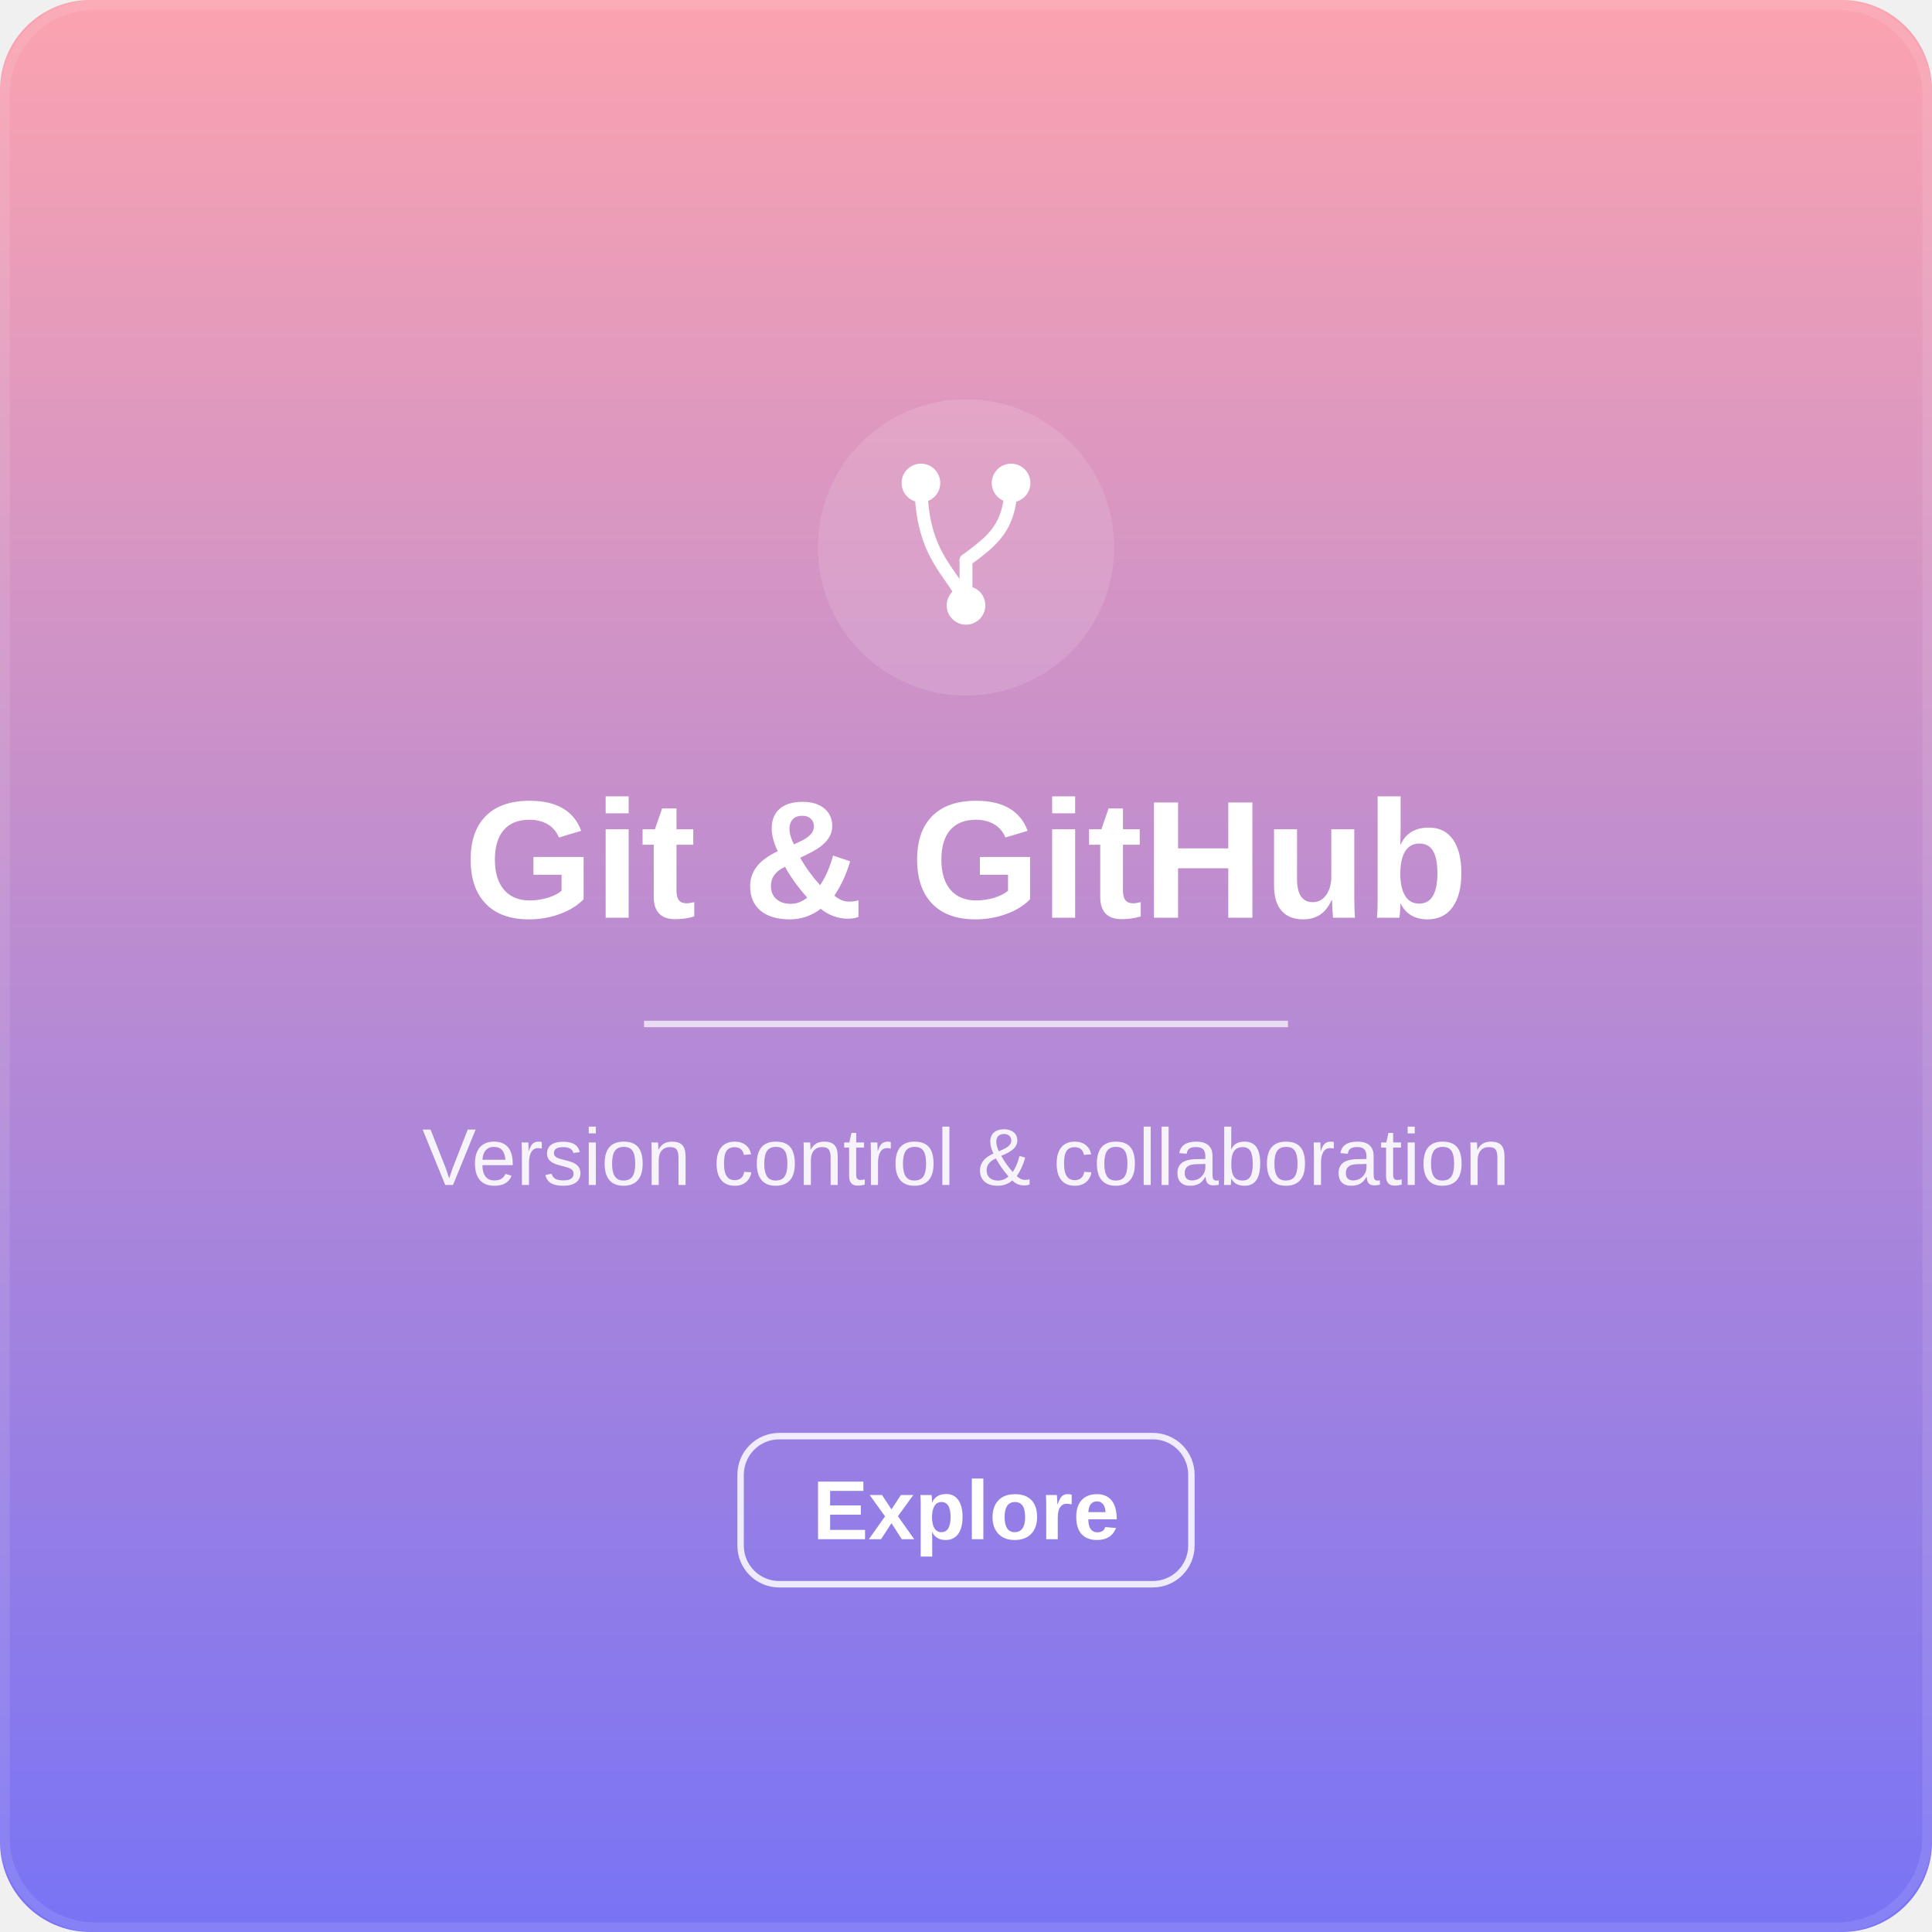
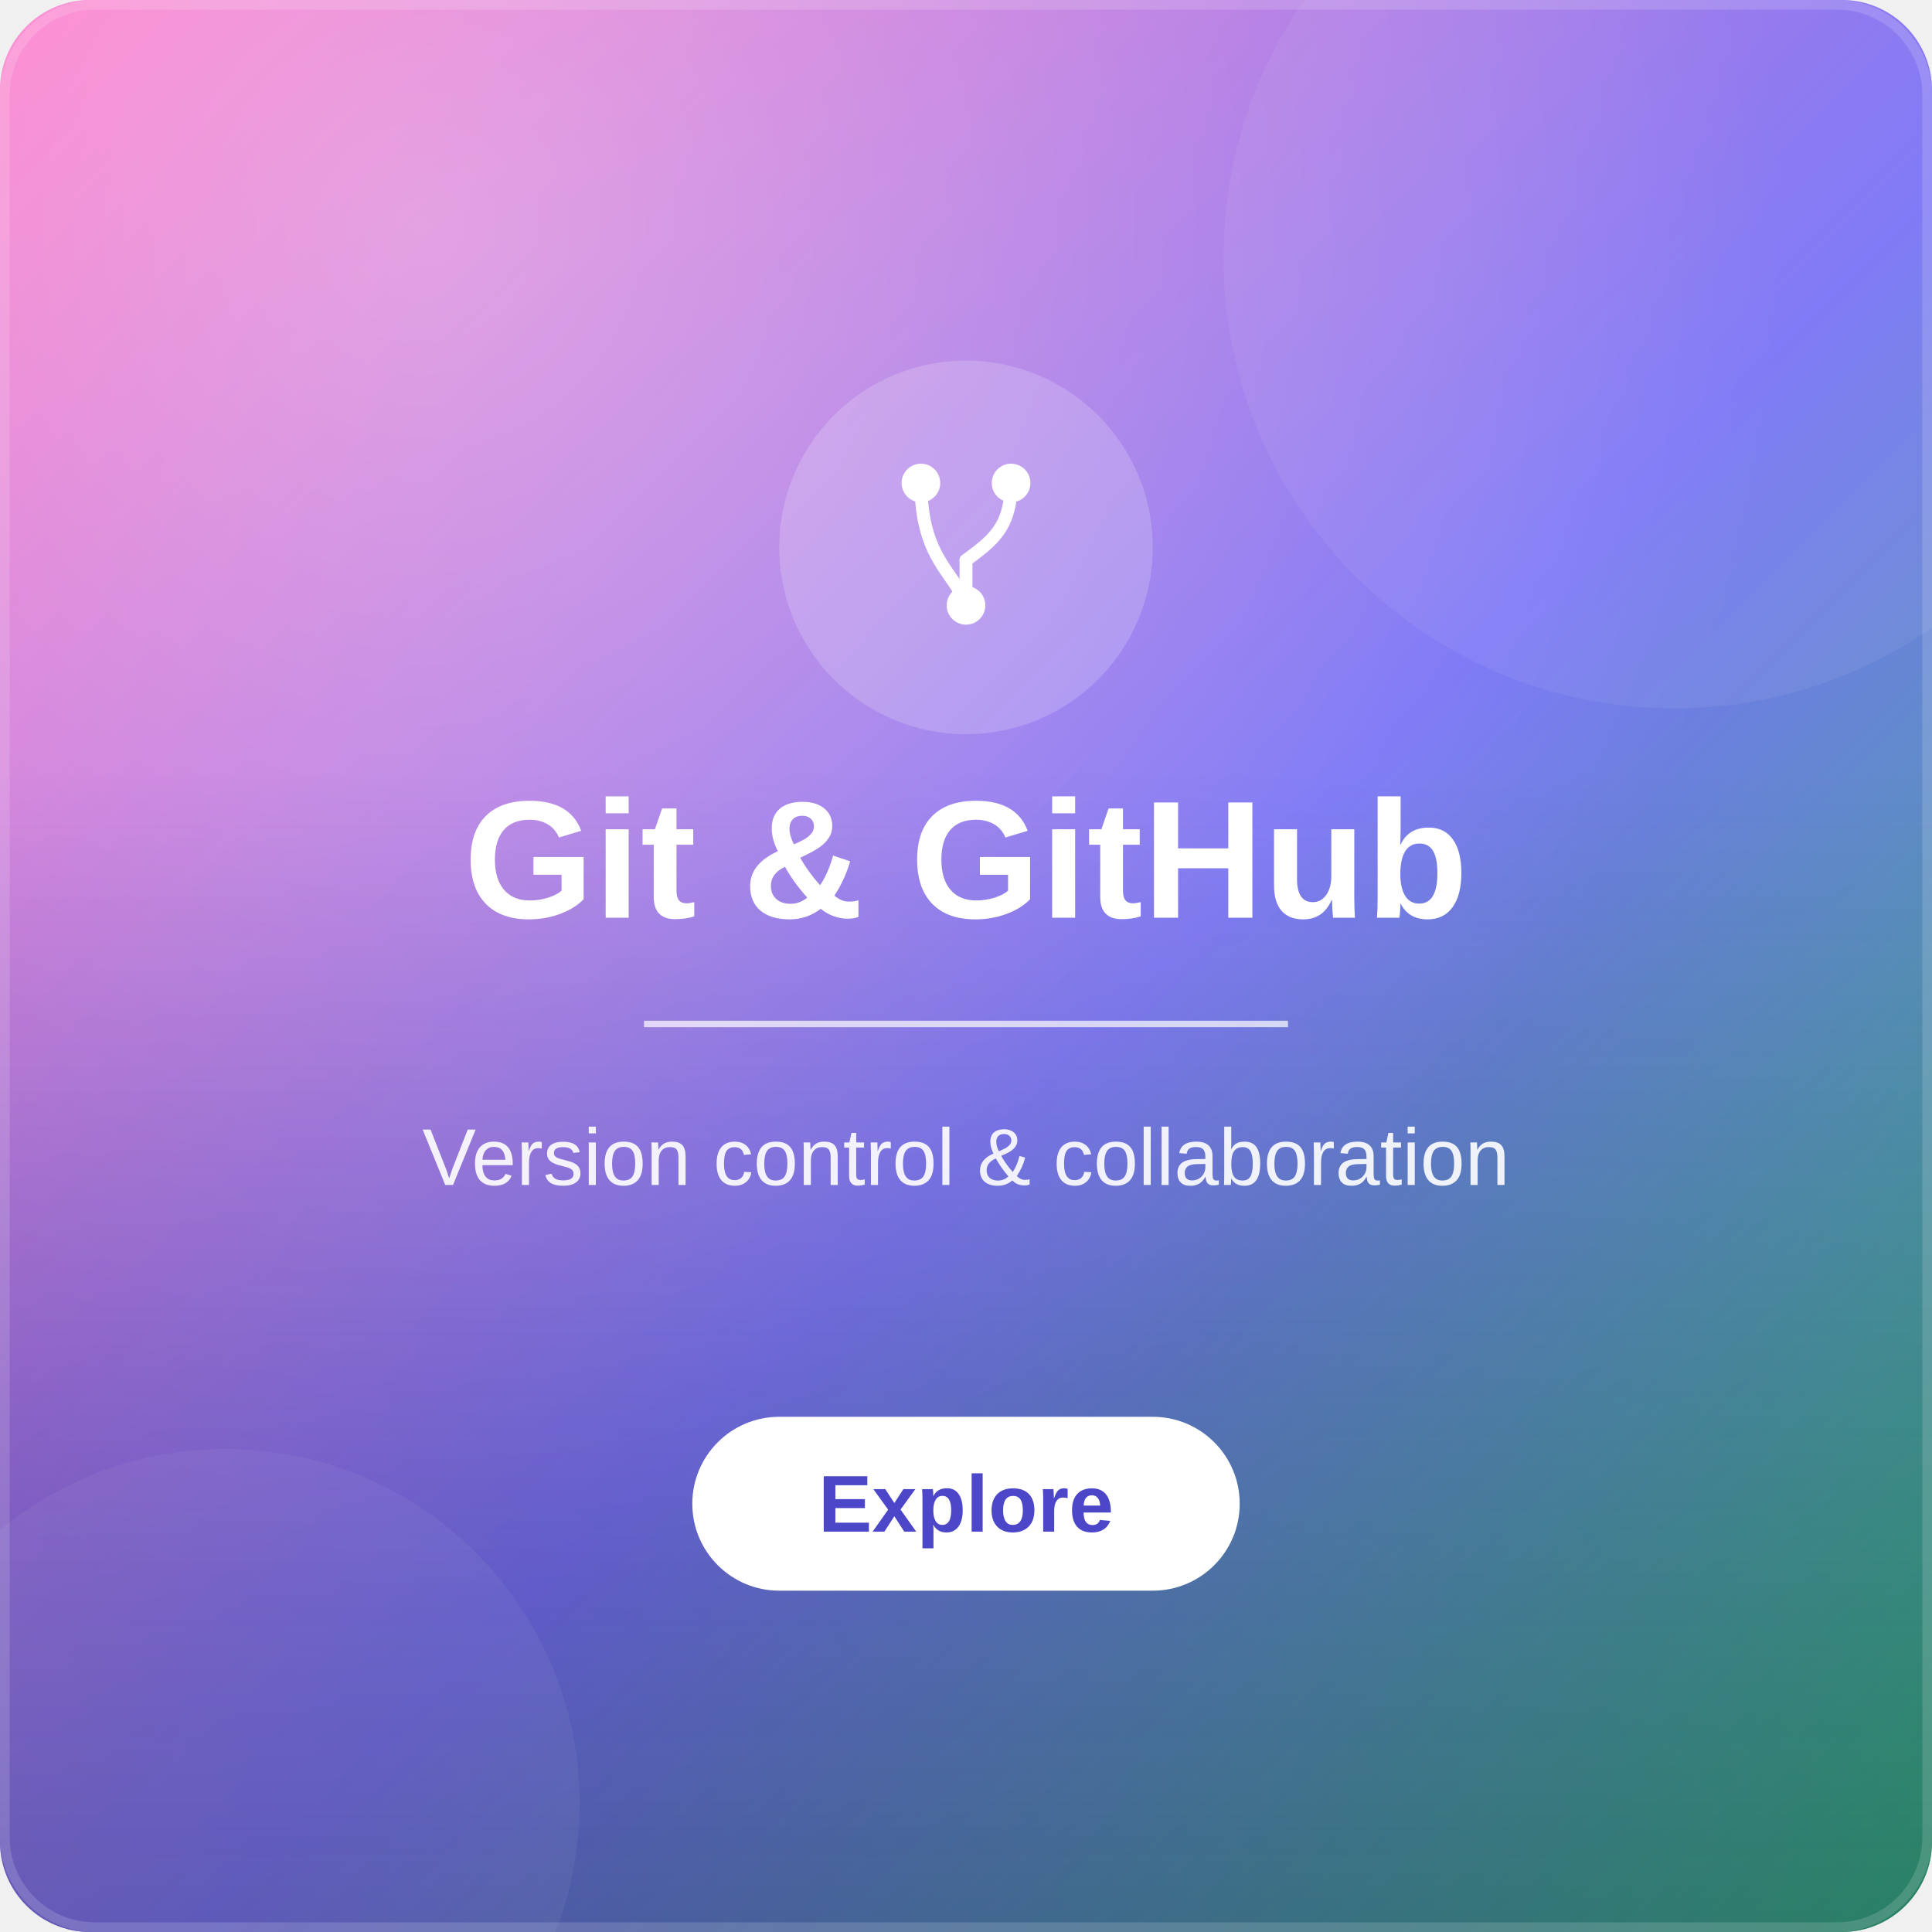
<svg xmlns="http://www.w3.org/2000/svg" width="600" height="600" viewBox="0 0 600 600">
  <defs>
-     <linearGradient id="bgGradient" x1="0%" y1="0%" x2="0%" y2="100%">
-       <stop offset="0%" stop-color="#FCA3AF" />
-       <stop offset="100%" stop-color="#7873f5" />
+     <linearGradient id="bgGradient" x1="0%" y1="0%" x2="100%" y2="100%">
+       <stop offset="0%" stop-color="#ff6ec4" />
+       <stop offset="55%" stop-color="#7873f5" />
+       <stop offset="100%" stop-color="#2fbf71" />
+     </linearGradient>
+     <radialGradient id="bgGlow" cx="22%" cy="12%" r="70%">
+       <stop offset="0%" stop-color="#FFFFFF" stop-opacity="0.35" />
+       <stop offset="100%" stop-color="#FFFFFF" stop-opacity="0" />
+     </radialGradient>
+     <linearGradient id="bgScrim" x1="0" y1="0" x2="0" y2="1">
+       <stop offset="40%" stop-color="#1e1b4b" stop-opacity="0" />
+       <stop offset="100%" stop-color="#1e1b4b" stop-opacity="0.38" />
    </linearGradient>
    <clipPath id="cardClip">
      <rect x="0" y="0" width="600" height="600" rx="28" ry="28" />
    </clipPath>
  </defs>
  <g clip-path="url(#cardClip)">
-     <rect x="0" y="0" width="600" height="600" fill="url(#bgGradient)" />
-     <circle cx="300" cy="170" r="46" fill="#FFFFFF" opacity="0.12" />
+     <g class="card-bg">
+       <rect width="600" height="600" fill="url(#bgGradient)" />
+       <rect width="600" height="600" fill="url(#bgGlow)" />
+       <rect width="600" height="600" fill="url(#bgScrim)" />
+       <circle cx="520" cy="80" r="140" fill="#FFFFFF" opacity="0.06" />
+       <circle cx="70" cy="560" r="110" fill="#FFFFFF" opacity="0.05" />
+     </g>
+     <circle cx="300" cy="170" r="58" fill="#FFFFFF" opacity="0.18" />
    <g transform="translate(300,170)">
      <g fill="none" stroke="#FFFFFF" stroke-width="4" stroke-linejoin="round" stroke-linecap="round">
        <path d="M -14 -20 C -14 4, -3 8, 0 18" />
        <path d="M 14 -20 C 14 -6, 8 -2, 0 4" />
        <line x1="0" y1="4" x2="0" y2="18" />
      </g>
      <g fill="#FFFFFF" stroke="none">
        <circle cx="-14" cy="-20" r="6" />
        <circle cx="14" cy="-20" r="6" />
        <circle cx="0" cy="18" r="6" />
      </g>
    </g>
    <text x="300" y="285" text-anchor="middle" font-family="Arial, Helvetica, sans-serif" font-weight="800" font-size="52" fill="#FFFFFF">Git &amp; GitHub</text>
    <line x1="200" y1="318" x2="400" y2="318" stroke="#FFFFFF" stroke-width="2" opacity="0.7" />
    <text x="300" y="368" text-anchor="middle" font-family="Arial, Helvetica, sans-serif" font-weight="400" font-size="25" fill="#FFFFFF" opacity="0.9">Version control &amp; collaboration</text>
-     <rect x="230" y="446" width="140" height="46" rx="12" ry="12" fill="none" stroke="#FFFFFF" stroke-width="2" opacity="0.85" />
-     <text x="300" y="469" text-anchor="middle" dominant-baseline="central" font-family="Arial, Helvetica, sans-serif" font-weight="700" font-size="26" fill="#FFFFFF">Explore</text>
+     <rect x="215" y="440" width="170" height="54" rx="27" ry="27" fill="#FFFFFF" />
+     <text x="300" y="467" text-anchor="middle" dominant-baseline="central" font-family="Arial, Helvetica, sans-serif" font-weight="700" font-size="25" fill="#4c46c9">Explore</text>
  </g>
-   <rect x="1.5" y="1.5" width="597" height="597" rx="28" ry="28" fill="none" stroke="#FFFFFF" stroke-opacity="0.1" stroke-width="3" />
+   <rect x="1.5" y="1.5" width="597" height="597" rx="28" ry="28" fill="none" stroke="#FFFFFF" stroke-opacity="0.15" stroke-width="3" />
</svg>
